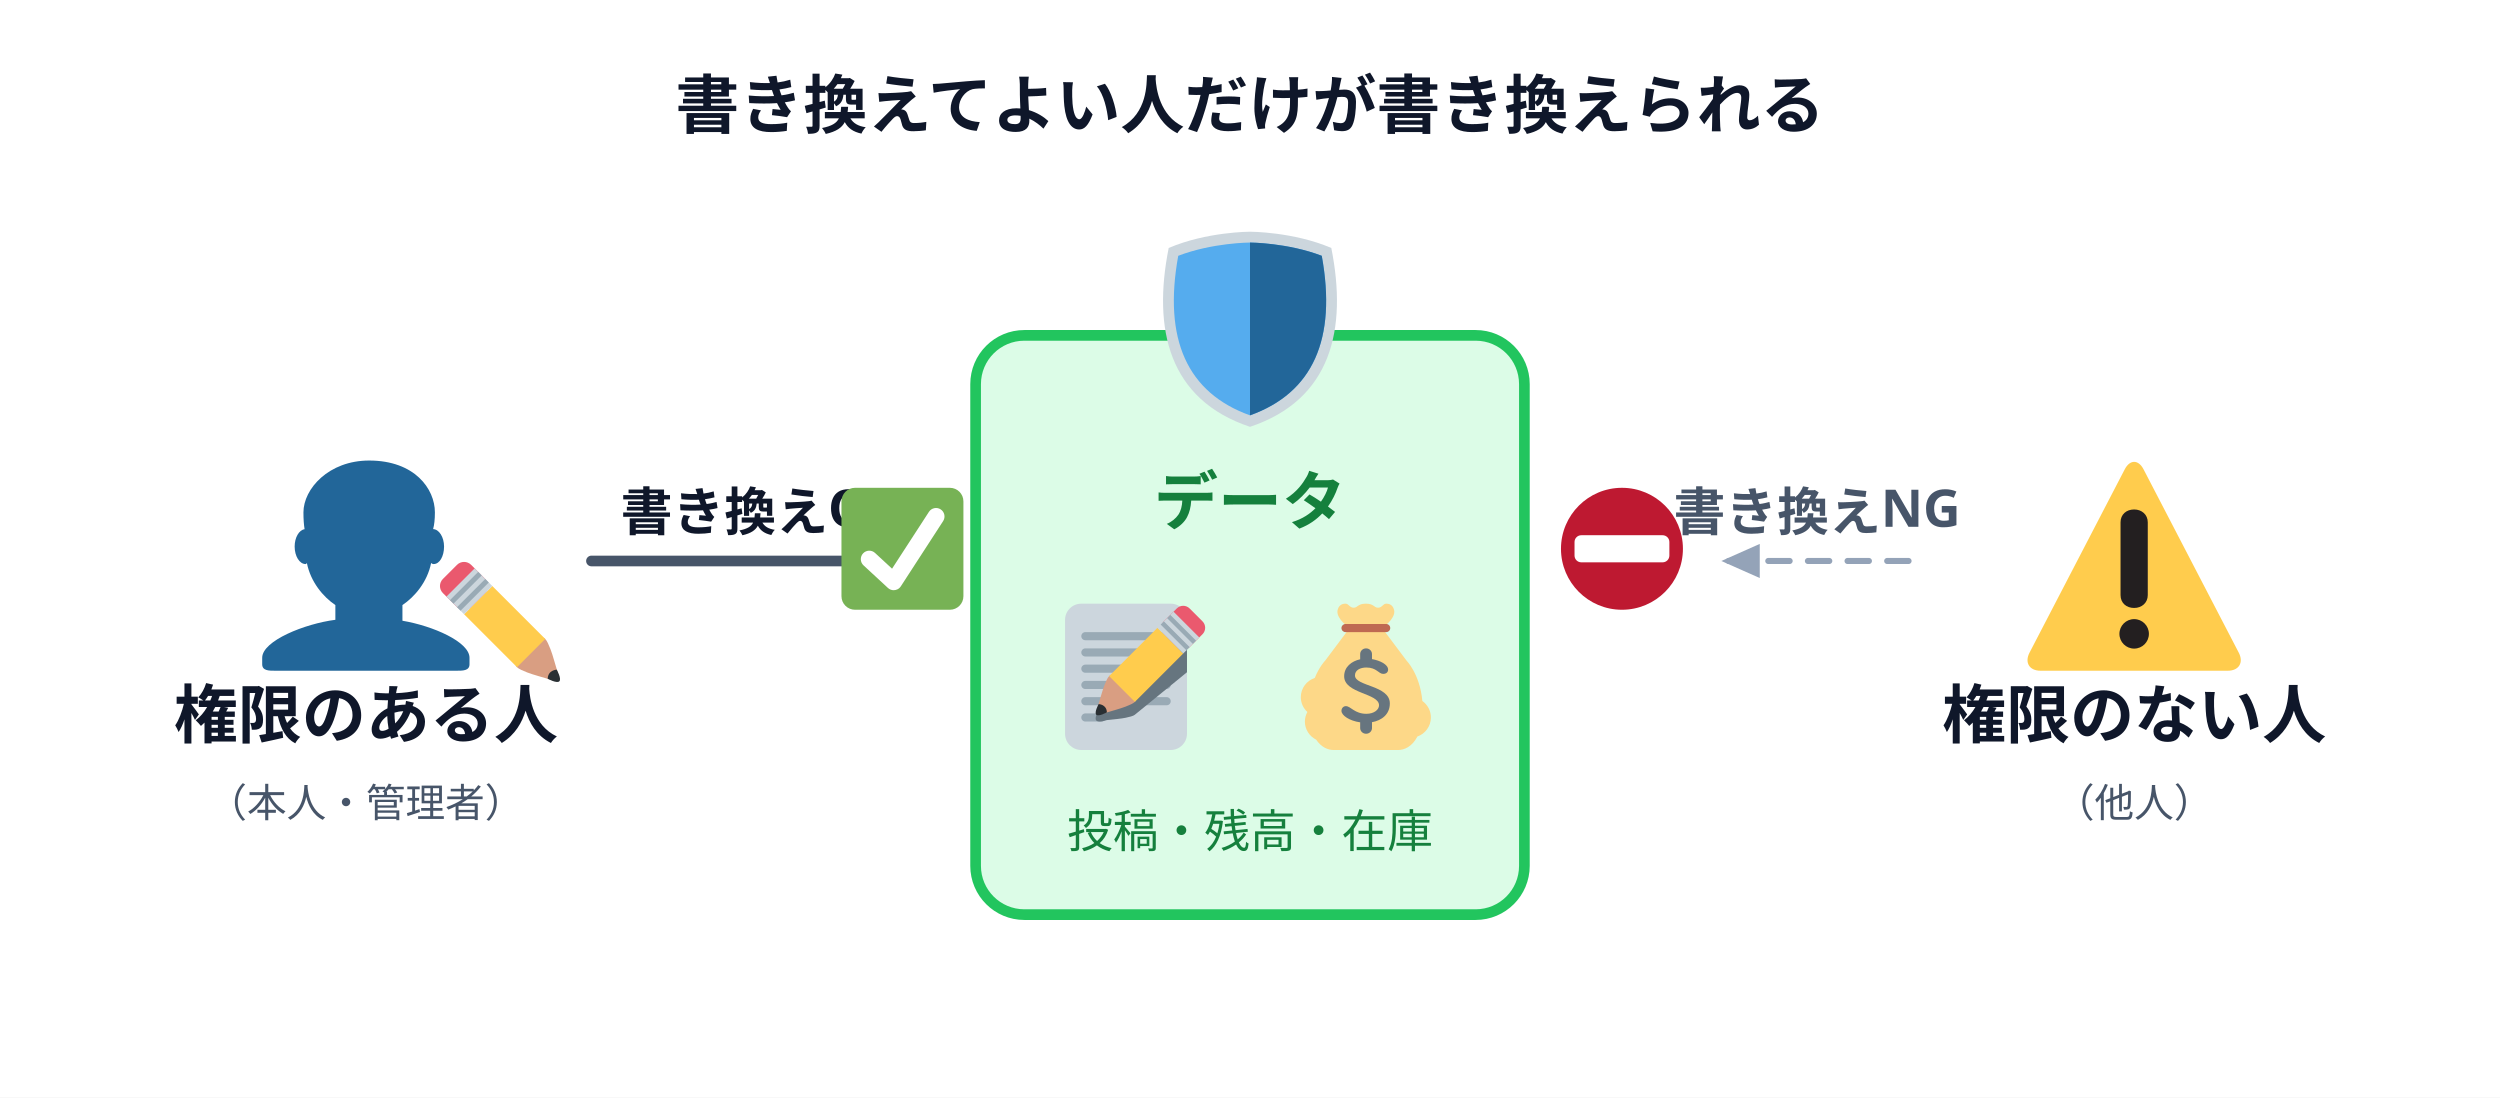
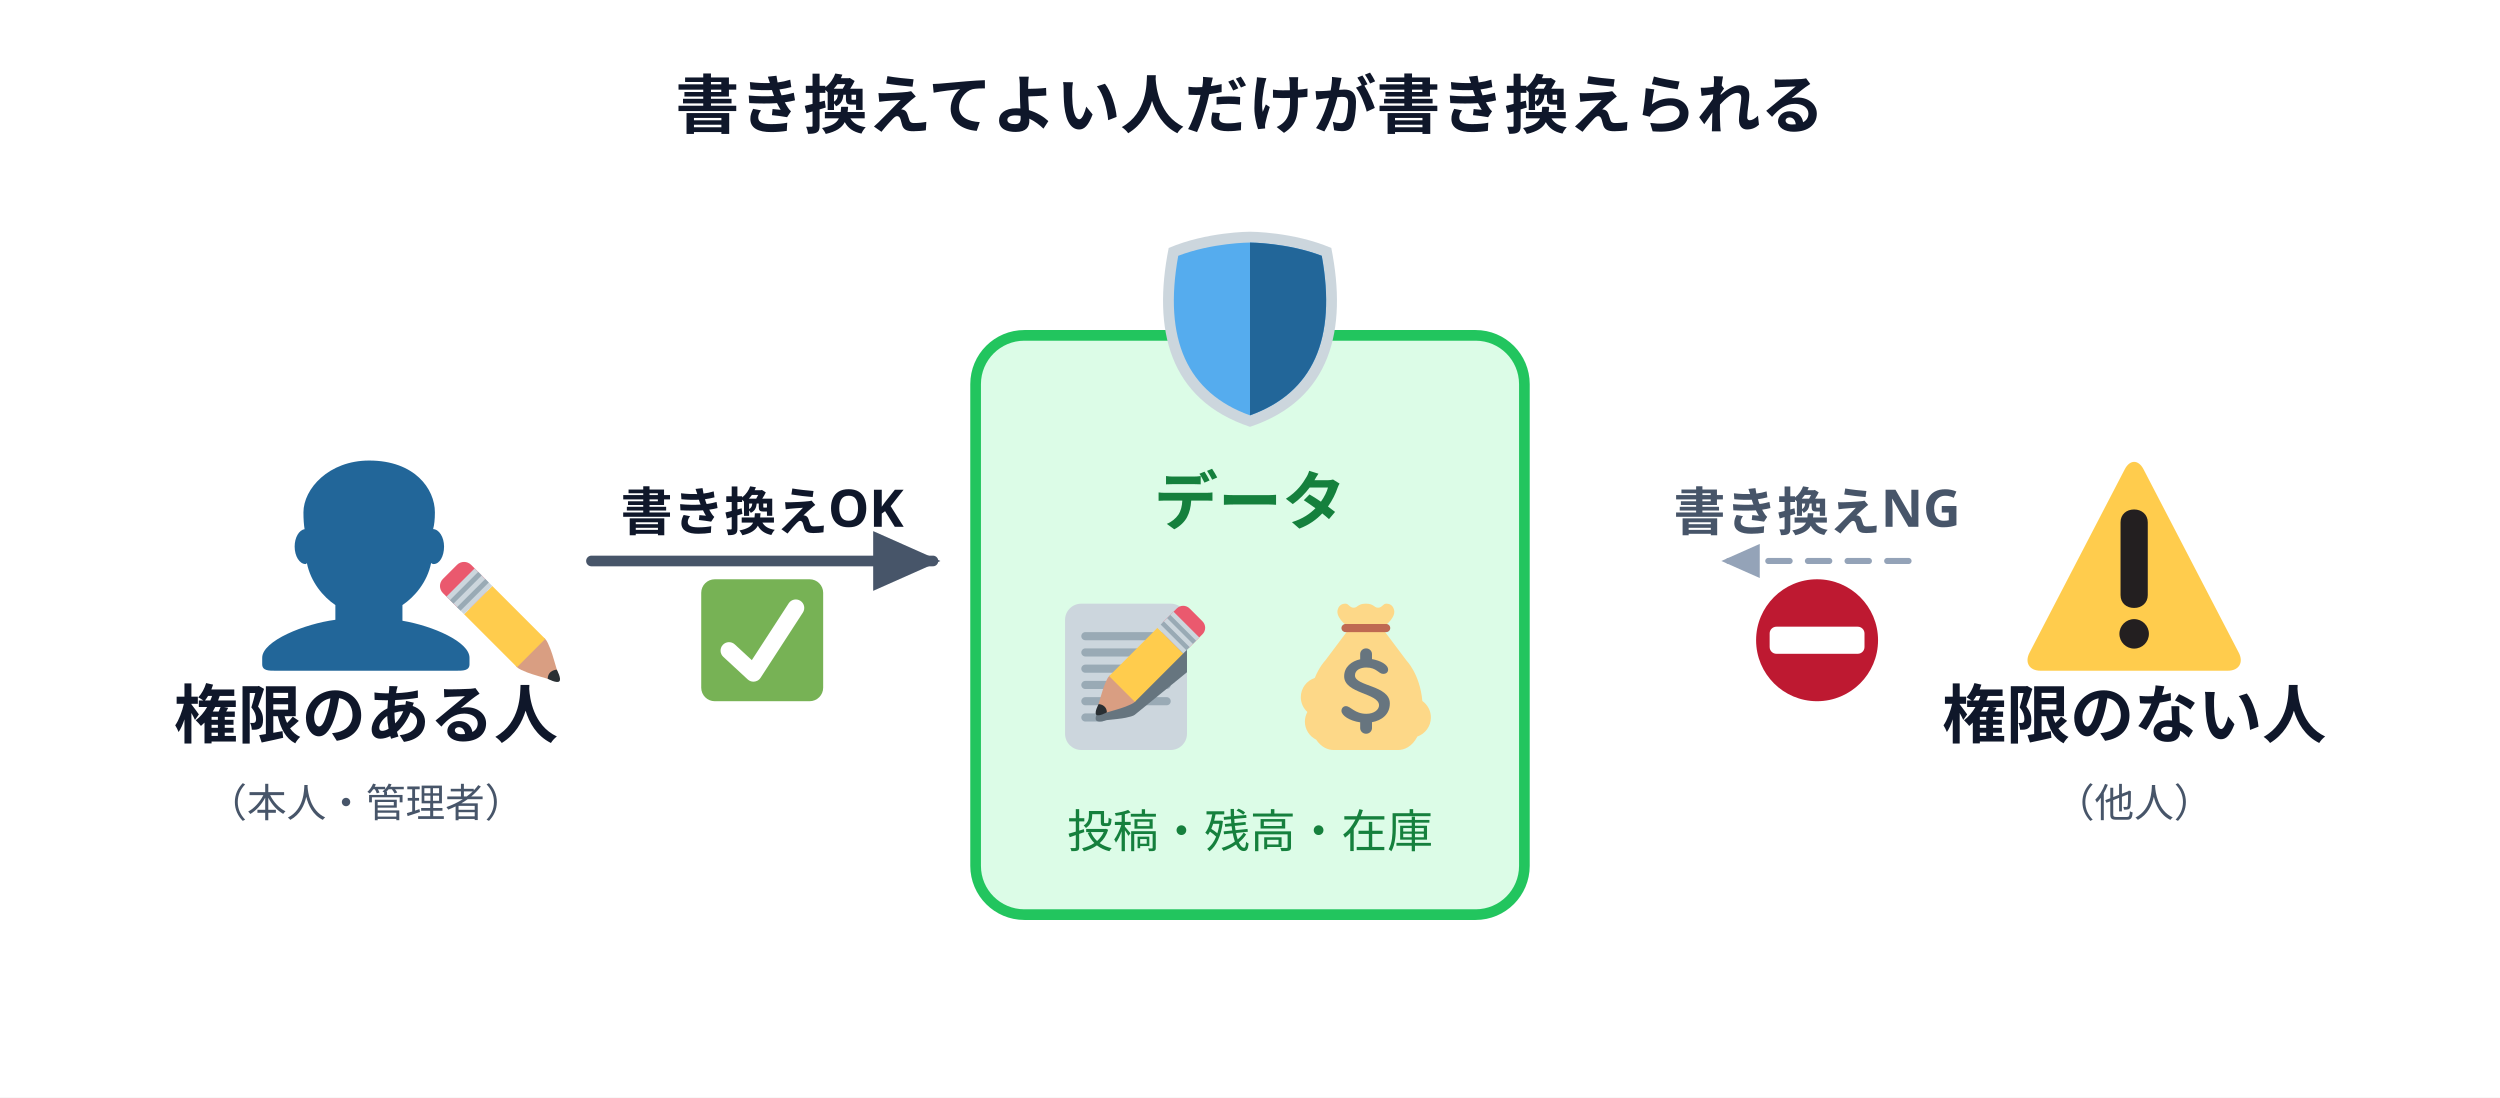
<svg xmlns="http://www.w3.org/2000/svg" width="820" height="360" viewBox="0 0 820 360" font-family="'Hiragino Sans','Noto Sans JP','Yu Gothic','Segoe UI',sans-serif">
  <defs>
    <marker id="aR" viewBox="0 0 10 10" refX="8" refY="5" markerWidth="7" markerHeight="7" orient="auto-start-reverse">
      <path d="M0 1 L9 5 L0 9 z" fill="#475569" />
    </marker>
    <marker id="aRsub" viewBox="0 0 10 10" refX="8" refY="5" markerWidth="7" markerHeight="7" orient="auto-start-reverse">
      <path d="M0 1 L9 5 L0 9 z" fill="#94a3b8" />
    </marker>
  </defs>
  <rect x="0" y="0" width="820" height="360" fill="#ffffff" />
  <text x="410" y="42" text-anchor="middle" font-size="21" fill="#0f172a" font-weight="700">書き換えてよい人だけが書き換えられる</text>
  <rect x="320" y="110" width="180" height="190" rx="16" fill="#dcfce7" stroke="#22c55e" stroke-width="3.5" />
  <svg x="378.0" y="76" width="64" height="64" viewBox="0 0 36 36">
    <path fill="#CCD6DD" d="M33 3c-7-3-15-3-15-3S10 0 3 3C0 18 3 31 18 36c15-5 18-18 15-33z" />
    <path fill="#55ACEE" d="M18 33.884C6.412 29.729 1.961 19.831 4.76 4.444 11.063 2.029 17.928 2 18 2c.071 0 6.958.04 13.24 2.444 2.799 15.387-1.652 25.285-13.24 29.44z" />
    <path fill="#269" d="M31.24 4.444C24.958 2.04 18.071 2 18 2v31.884c11.588-4.155 16.039-14.053 13.24-29.44z" />
  </svg>
  <text x="410.0" y="172" text-anchor="middle" font-size="21" fill="#15803d" font-weight="700">データ</text>
  <svg x="348.0" y="198" width="48" height="48" viewBox="0 0 36 36">
    <path fill="#CCD6DD" d="M31 32c0 2.209-1.791 4-4 4H5c-2.209 0-4-1.791-4-4V4c0-2.209 1.791-4 4-4h22c2.209 0 4 1.791 4 4v28z" />
    <path fill="#99AAB5" d="M27 24c0 .553-.447 1-1 1H6c-.552 0-1-.447-1-1 0-.553.448-1 1-1h20c.553 0 1 .447 1 1zm-16 4c0 .553-.448 1-1 1H6c-.552 0-1-.447-1-1 0-.553.448-1 1-1h4c.552 0 1 .447 1 1zM27 8c0 .552-.447 1-1 1H6c-.552 0-1-.448-1-1s.448-1 1-1h20c.553 0 1 .448 1 1zm0 4c0 .553-.447 1-1 1H6c-.552 0-1-.447-1-1 0-.553.448-1 1-1h20c.553 0 1 .447 1 1zm0 4c0 .553-.447 1-1 1H6c-.552 0-1-.447-1-1 0-.553.448-1 1-1h20c.553 0 1 .447 1 1zm0 4c0 .553-.447 1-1 1H6c-.552 0-1-.447-1-1 0-.553.448-1 1-1h20c.553 0 1 .447 1 1z" />
    <path fill="#66757F" d="M31 6.272c-.827-.535-1.837-.579-2.521-.023l-.792.646-1.484 1.211-.1.08-2.376 1.938-11.878 9.686c-.437.357-.793 1.219-1.173 2.074-.378.85-.969 2.852-1.443 4.391-.148.25-1.065 1.846-.551 2.453.52.615 2.326.01 2.568-.076 1.626-.174 3.731-.373 4.648-.58.924-.211 1.854-.395 2.291-.752.008-.006.01-.018.017-.023l11.858-9.666.792-.646.144-.118V6.272z" />
    <path fill="#D99E82" d="M18.145 22.526s-1.274-1.881-2.117-2.553c-.672-.843-2.549-2.116-2.549-2.116-.448-.446-1.191-.48-1.629-.043-.437.438-.793 1.366-1.173 2.291-.472 1.146-1.276 4.154-1.768 5.752-.083.272.517-.45.503-.21-.01.187.027.394.074.581l-.146.159.208.067c.025.082.05.154.068.21l.159-.146c.187.047.394.084.58.074.24-.014-.483.587-.21.503 1.598-.493 4.607-1.296 5.752-1.768.924-.381 1.854-.736 2.291-1.174.439-.435.406-1.178-.043-1.627z" />
    <path fill="#EA596E" d="M25.312 4.351c-.876.875-.876 2.293 0 3.168l3.167 3.168c.876.874 2.294.874 3.168 0l3.169-3.168c.874-.875.874-2.293 0-3.168l-3.169-3.168c-.874-.875-2.292-.875-3.168 0l-3.167 3.168z" />
    <path fill="#FFCC4D" d="M11.849 17.815l3.17 3.17 3.165 3.166 11.881-11.879-6.337-6.336-11.879 11.879z" />
    <path fill="#292F33" d="M11.298 26.742s-2.06 1.133-2.616.576c-.557-.558.581-2.611.581-2.611s1.951.036 2.035 2.035z" />
    <path fill="#CCD6DD" d="M23.728 5.935l3.96-3.96 6.336 6.337-3.96 3.96z" />
    <path fill="#99AAB5" d="M26.103 3.558l.792-.792 6.336 6.335-.792.792zM24.52 5.142l.791-.791 6.336 6.335-.792.792z" />
  </svg>
  <svg x="424.0" y="198" width="48" height="48" viewBox="0 0 36 36">
    <path fill="#FDD888" d="M31.898 23.938C31.3 17.32 28 14 28 14l-6-8h-8l-6 8s-1.419 1.433-2.567 4.275C3.444 18.935 2 20.789 2 23c0 1.448.625 2.742 1.609 3.655C3.233 27.357 3 28.147 3 29c0 1.958 1.136 3.636 2.775 4.456C7.058 35.378 8.772 36 10 36h16c1.379 0 3.373-.779 4.678-3.31C32.609 31.999 34 30.17 34 28c0-1.678-.834-3.154-2.102-4.062zM18 6c.55 0 1.058-.158 1.5-.416.443.258.951.416 1.5.416 1.657 0 4-2.344 4-4 0 0 0-2-2-2-.788 0-1 1-2 1s-1-1-3-1-2 1-3 1-1.211-1-2-1c-2 0-2 2-2 2 0 1.656 2.344 4 4 4 .549 0 1.057-.158 1.5-.416.443.258.951.416 1.5.416z" />
    <path fill="#BF6952" d="M24 6c0 .552-.447 1-1 1H13c-.552 0-1-.448-1-1s.448-1 1-1h10c.553 0 1 .448 1 1z" />
    <path fill="#67757F" d="M23.901 24.542c0-4.477-8.581-4.185-8.581-6.886 0-1.308 1.301-1.947 2.811-1.947 2.538 0 2.99 1.569 4.139 1.569.813 0 1.205-.493 1.205-1.046 0-1.284-2.024-2.256-3.965-2.592V12.4c0-.773-.65-1.4-1.454-1.4-.805 0-1.456.627-1.456 1.4v1.283c-2.116.463-3.937 1.875-3.937 4.176 0 4.299 8.579 4.125 8.579 7.145 0 1.047-1.178 2.093-3.111 2.093-2.901 0-3.867-1.889-5.045-1.889-.574 0-1.087.464-1.087 1.164 0 1.113 1.938 2.451 4.603 2.824l-.001.01v1.398c0 .772.652 1.4 1.456 1.4.804 0 1.455-.628 1.455-1.4v-1.398c0-.017-.008-.03-.009-.045 2.398-.43 4.398-1.932 4.398-4.619z" />
  </svg>
  <text x="410.0" y="278" text-anchor="middle" font-size="15" fill="#15803d" font-weight="400">投稿・残高・在庫</text>
  <svg x="84" y="150" width="72" height="72" viewBox="0 0 36 36">
    <path fill="#269" d="M24 26.799v-2.566c2-1.348 4.08-3.779 4.703-6.896.186.103.206.17.413.17.991 0 1.709-1.287 1.709-2.873 0-1.562-.823-2.827-1.794-2.865.187-.674.293-1.577.293-2.735C29.324 5.168 26 .527 18.541.527c-6.629 0-10.777 4.641-10.777 8.507 0 1.123.069 2.043.188 2.755-.911.137-1.629 1.352-1.629 2.845 0 1.587.804 2.873 1.796 2.873.206 0 .025-.067.209-.17C8.952 20.453 11 22.885 13 24.232v2.414c-5 .645-12 3.437-12 6.23v1.061C1 35 2.076 35 3.137 35h29.725C33.924 35 35 35 35 33.938v-1.061c0-2.615-6-5.225-11-6.078z" />
  </svg>
  <svg x="144" y="184" width="40" height="40" viewBox="0 0 36 36">
    <path fill="#D99E82" d="M35.222 33.598c-.647-2.101-1.705-6.059-2.325-7.566-.501-1.216-.969-2.438-1.544-3.014-.575-.575-1.553-.53-2.143.058 0 0-2.469 1.675-3.354 2.783-1.108.882-2.785 3.357-2.785 3.357-.59.59-.635 1.567-.06 2.143.576.575 1.798 1.043 3.015 1.544 1.506.62 5.465 1.676 7.566 2.325.359.11 1.74-1.271 1.63-1.63z" />
    <path fill="#EA596E" d="M13.643 5.308c1.151 1.151 1.151 3.016 0 4.167l-4.167 4.168c-1.151 1.15-3.018 1.15-4.167 0L1.141 9.475c-1.15-1.151-1.15-3.016 0-4.167l4.167-4.167c1.15-1.151 3.016-1.151 4.167 0l4.168 4.167z" />
    <path fill="#FFCC4D" d="M31.353 23.018l-4.17 4.17-4.163 4.165L7.392 15.726l8.335-8.334 15.626 15.626z" />
    <path fill="#292F33" d="M32.078 34.763s2.709 1.489 3.441.757c.732-.732-.765-3.435-.765-3.435s-2.566.048-2.676 2.678z" />
    <path fill="#CCD6DD" d="M2.183 10.517l8.335-8.335 5.208 5.209-8.334 8.335z" />
    <path fill="#99AAB5" d="M3.225 11.558l8.334-8.334 1.042 1.042L4.267 12.6zm2.083 2.086l8.335-8.335 1.042 1.042-8.335 8.334z" />
  </svg>
  <text x="120" y="242" text-anchor="middle" font-size="21" fill="#0f172a" font-weight="700">権限のある人</text>
  <text x="120" y="268" text-anchor="middle" font-size="13" fill="#475569" font-weight="400">（本人・管理者）</text>
  <line x1="194" y1="184" x2="306" y2="184" stroke="#475569" stroke-width="3.5" stroke-linecap="round" stroke-linejoin="round" marker-end="url(#aR)" />
  <text x="250.0" y="174.0" text-anchor="middle" font-size="17" fill="#0f172a" font-weight="600">書き換えOK</text>
-   <svg x="276" y="160" width="40" height="40" viewBox="0 0 36 36">
+   <svg x="230" y="190" width="40" height="40" viewBox="0 0 36 36">
    <path fill="#77B255" d="M36 32c0 2.209-1.791 4-4 4H4c-2.209 0-4-1.791-4-4V4c0-2.209 1.791-4 4-4h28c2.209 0 4 1.791 4 4v28z" />
    <path fill="#FFF" d="M29.28 6.362c-1.156-.751-2.704-.422-3.458.736L14.936 23.877l-5.029-4.65c-1.014-.938-2.596-.875-3.533.138-.937 1.014-.875 2.596.139 3.533l7.209 6.666c.48.445 1.09.665 1.696.665.673 0 1.534-.282 2.099-1.139.332-.506 12.5-19.27 12.5-19.27.751-1.159.421-2.707-.737-3.458z" />
  </svg>
  <svg x="664" y="150" width="72" height="72" viewBox="0 0 36 36">
    <path fill="#FFCC4D" d="M2.653 35C.811 35-.001 33.662.847 32.027L16.456 1.972c.849-1.635 2.238-1.635 3.087 0l15.609 30.056c.85 1.634.037 2.972-1.805 2.972H2.653z" />
    <path fill="#231F20" d="M15.583 28.953c0-1.333 1.085-2.418 2.419-2.418 1.333 0 2.418 1.085 2.418 2.418 0 1.334-1.086 2.419-2.418 2.419-1.334 0-2.419-1.085-2.419-2.419zm.186-18.293c0-1.302.961-2.108 2.232-2.108 1.241 0 2.233.837 2.233 2.108v11.938c0 1.271-.992 2.108-2.233 2.108-1.271 0-2.232-.807-2.232-2.108V10.66z" />
  </svg>
  <text x="700" y="242" text-anchor="middle" font-size="21" fill="#0f172a" font-weight="700">権限のない人</text>
  <text x="700" y="268" text-anchor="middle" font-size="13" fill="#475569" font-weight="400">（他人）</text>
  <line x1="626" y1="184" x2="566" y2="184" stroke="#94a3b8" stroke-width="2.0" stroke-linecap="round" stroke-linejoin="round" stroke-dasharray="7 6" marker-end="url(#aRsub)" />
  <text x="596.0" y="174.0" text-anchor="middle" font-size="17" fill="#475569" font-weight="600">書き換えNG</text>
-   <svg x="512" y="160" width="40" height="40" viewBox="0 0 36 36">
+   <svg x="576" y="190" width="40" height="40" viewBox="0 0 36 36">
    <path fill="#BE1931" d="M36 18c0 9.941-8.059 18-18 18S0 27.941 0 18 8.059 0 18 0s18 8.059 18 18z" />
    <path fill="#FFF" d="M32 20c0 1.104-.896 2-2 2H6c-1.104 0-2-.896-2-2v-4c0-1.104.896-2 2-2h24c1.104 0 2 .896 2 2v4z" />
  </svg>
</svg>
